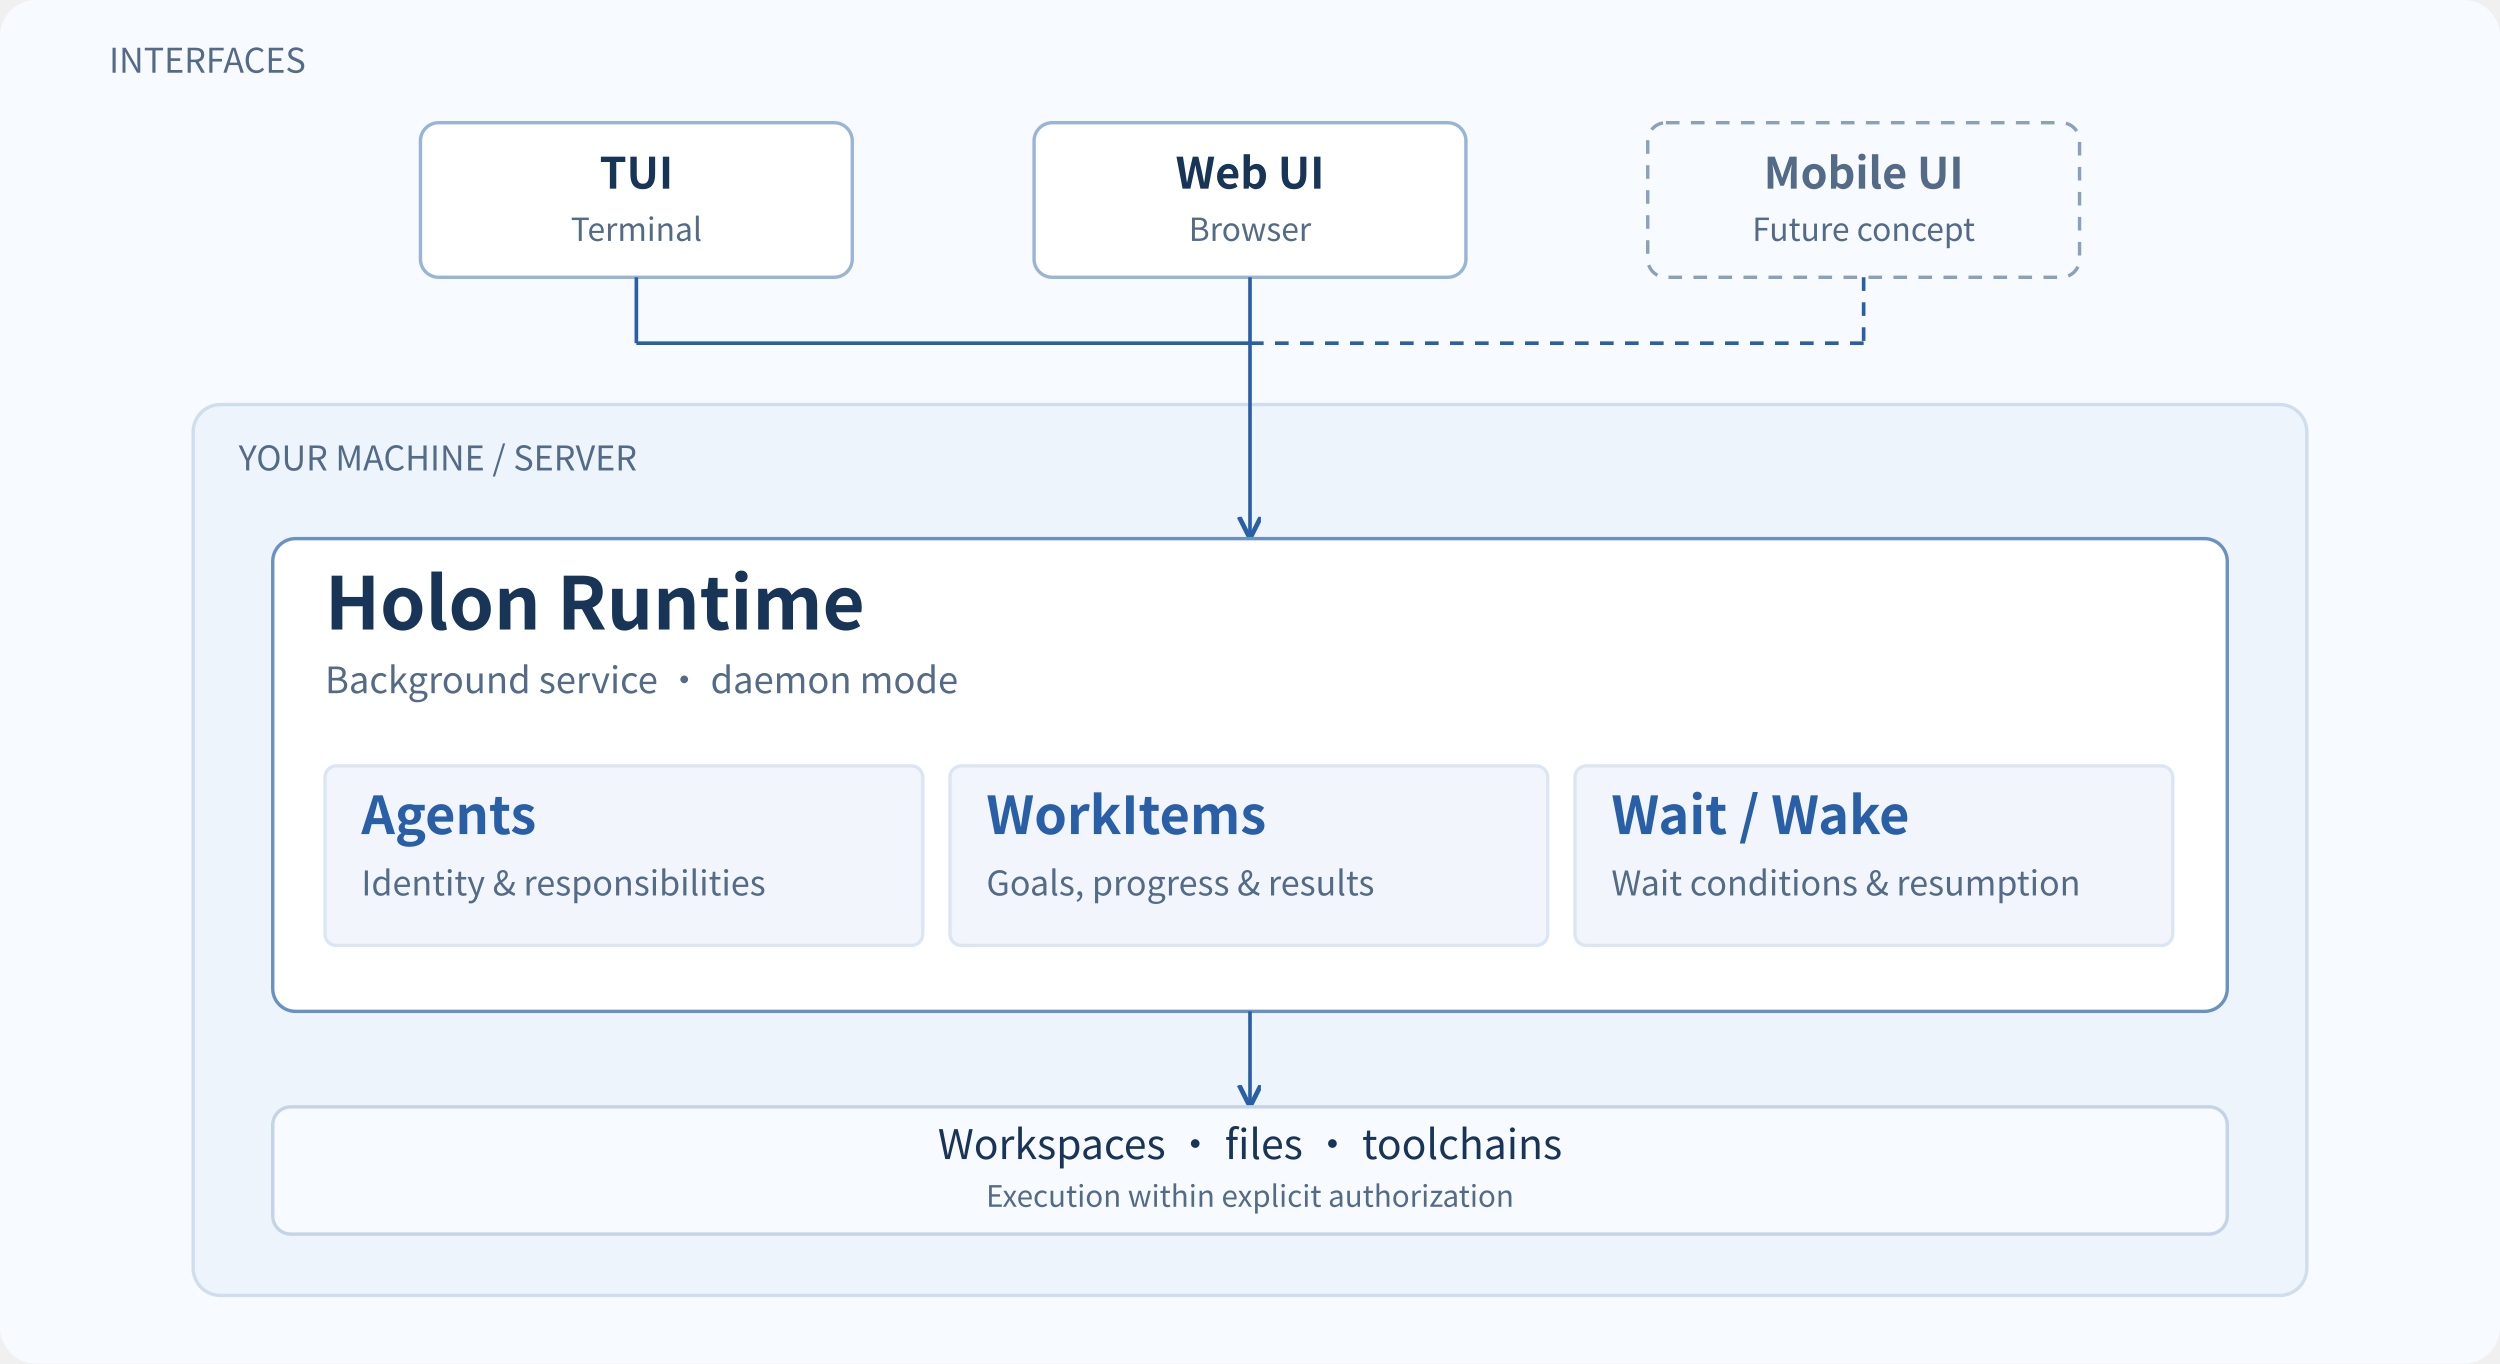
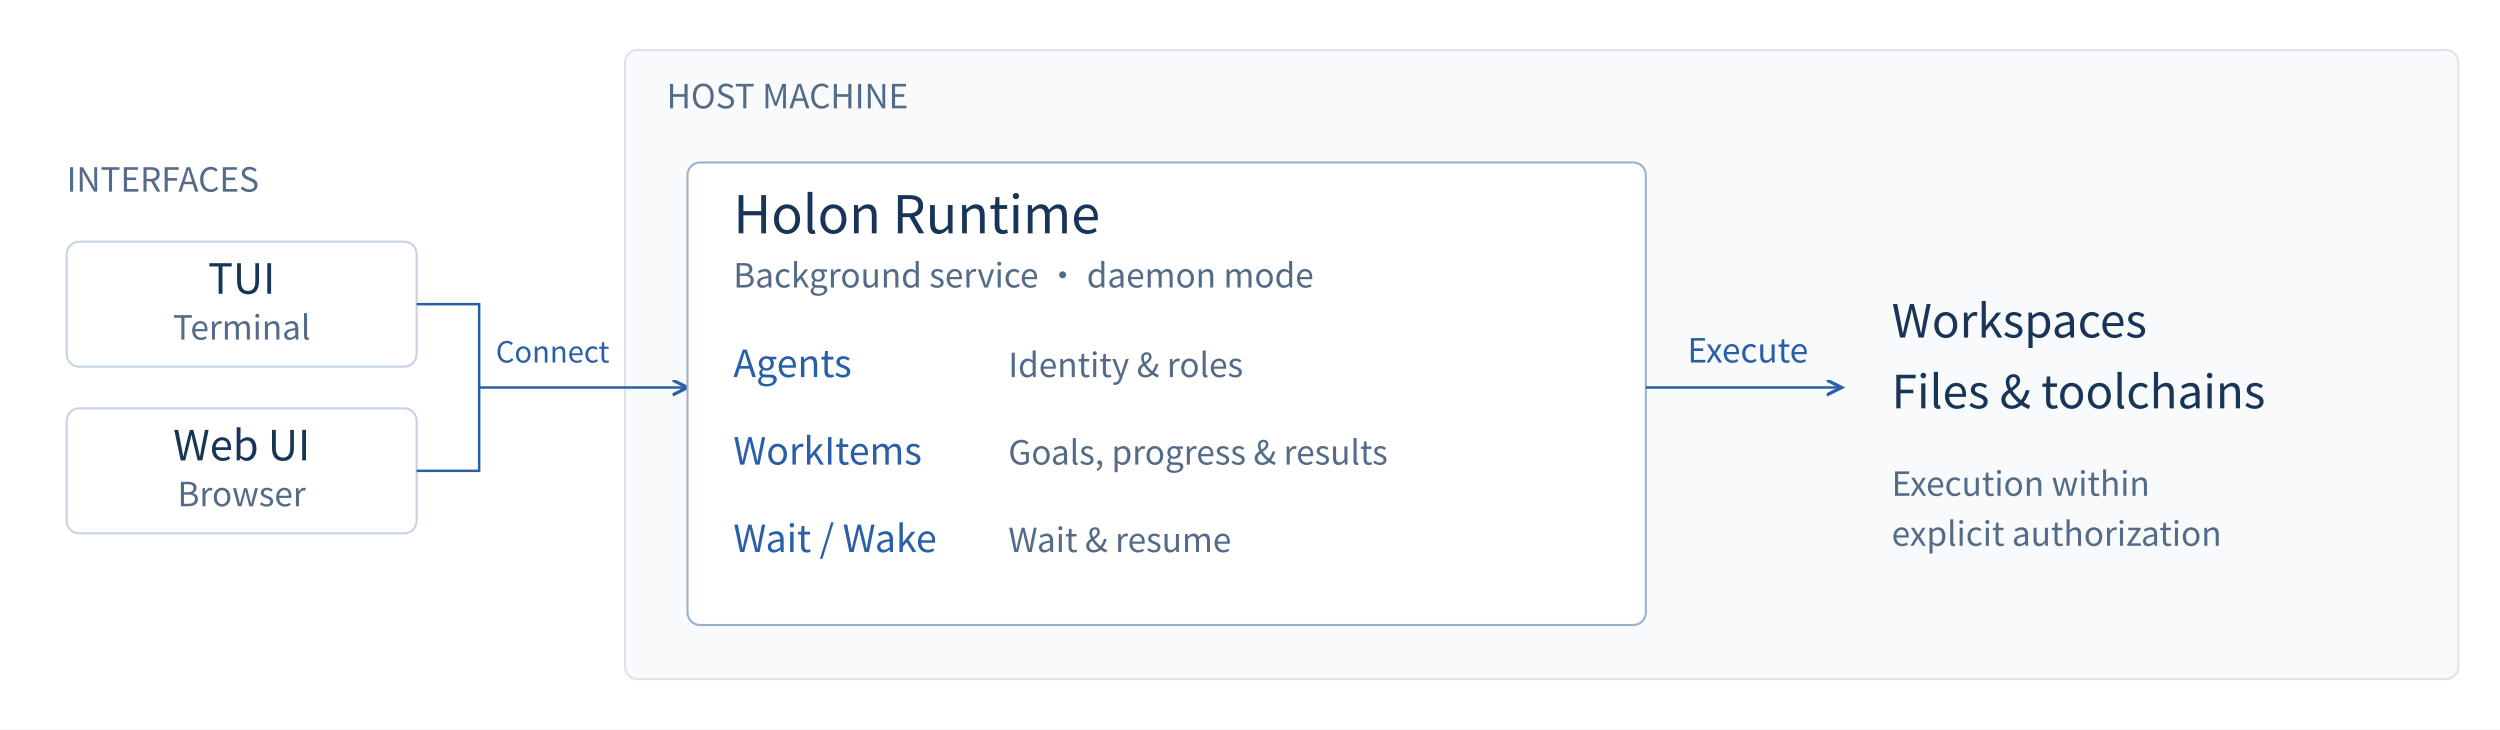
- <svg xmlns="http://www.w3.org/2000/svg" width="1100" height="600" viewBox="0 0 1100 600" role="img">
+ <svg xmlns="http://www.w3.org/2000/svg" width="1200" height="350" viewBox="0 0 1200 350" role="img">
  <defs>
    <marker id="arrow" markerWidth="8" markerHeight="8" refX="6" refY="3" orient="auto-start-reverse">
      <path d="M0 0L6 3L0 6" fill="none" stroke="#285fa7" stroke-width="1.3" />
    </marker>
  </defs>
-   <rect width="1100" height="600" rx="16" fill="#f7faff" />
+   <rect width="1200" height="350" fill="#fff" />
  <g font-family="Noto Sans CJK SC, sans-serif">
-     <text x="48" y="32" font-size="15" fill="#536b87" font-weight="500" text-anchor="start">INTERFACES</text>
-     <rect x="185" y="54" width="190" height="68" rx="8" fill="#fff" stroke="#99b5d6" stroke-width="1.5" />
-     <text x="280.0" y="83" font-size="19" fill="#183457" font-weight="600" text-anchor="middle">TUI</text>
-     <text x="280.0" y="106" font-size="14" fill="#536b87" font-weight="400" text-anchor="middle">Terminal</text>
-     <path d="M280.0 122V151" fill="none" stroke="#285fa7" stroke-width="1.6" />
-     <rect x="455" y="54" width="190" height="68" rx="8" fill="#fff" stroke="#99b5d6" stroke-width="1.5" />
-     <text x="550.0" y="83" font-size="19" fill="#183457" font-weight="600" text-anchor="middle">Web UI</text>
-     <text x="550.0" y="106" font-size="14" fill="#536b87" font-weight="400" text-anchor="middle">Browser</text>
-     <path d="M550.0 122V151" fill="none" stroke="#285fa7" stroke-width="1.6" />
-     <rect x="725" y="54" width="190" height="68" rx="8" fill="#f7faff" stroke="#8ca1b9" stroke-width="1.5" stroke-dasharray="6 5" />
-     <text x="820.0" y="83" font-size="19" fill="#536b87" font-weight="600" text-anchor="middle">Mobile UI</text>
-     <text x="820.0" y="106" font-size="14" fill="#536b87" font-weight="400" text-anchor="middle">Future concept</text>
-     <path d="M820.0 122V151" fill="none" stroke="#285fa7" stroke-width="1.6" stroke-dasharray="6 5" />
-     <path d="M280.0 151H550.0" fill="none" stroke="#285fa7" stroke-width="1.6" />
-     <path d="M550.0 151H820.0" fill="none" stroke="#285fa7" stroke-width="1.6" stroke-dasharray="6 5" />
-     <rect x="85" y="178" width="930" height="392" rx="12" fill="#eef4fc" stroke="#d0dded" stroke-width="1.5" />
-     <text x="105" y="207" font-size="15" fill="#536b87" font-weight="400" text-anchor="start">YOUR MACHINE / SERVER</text>
-     <path d="M550.0 151V237" fill="none" stroke="#285fa7" stroke-width="1.6" marker-end="url(#arrow)" />
-     <rect x="120" y="237" width="860" height="208" rx="10" fill="#fff" stroke="#6992c3" stroke-width="1.5" />
-     <text x="143" y="277" font-size="32" fill="#183457" font-weight="700" text-anchor="start">Holon Runtime</text>
-     <text x="143" y="305" font-size="16" fill="#536b87" font-weight="400" text-anchor="start">Background service · daemon mode</text>
-     <rect x="143" y="337" width="263" height="79" rx="5" fill="#f2f6fc" stroke="#dce6f3" stroke-width="1.5" />
-     <text x="159" y="367" font-size="23" fill="#285fa7" font-weight="600" text-anchor="start">Agents</text>
-     <text x="159" y="394" font-size="15" fill="#536b87" font-weight="400" text-anchor="start">Identity &amp; responsibilities</text>
-     <rect x="418" y="337" width="263" height="79" rx="5" fill="#f2f6fc" stroke="#dce6f3" stroke-width="1.5" />
-     <text x="434" y="367" font-size="23" fill="#285fa7" font-weight="600" text-anchor="start">WorkItems</text>
-     <text x="434" y="394" font-size="15" fill="#536b87" font-weight="400" text-anchor="start">Goals, progress &amp; results</text>
-     <rect x="693" y="337" width="263" height="79" rx="5" fill="#f2f6fc" stroke="#dce6f3" stroke-width="1.5" />
-     <text x="709" y="367" font-size="23" fill="#285fa7" font-weight="600" text-anchor="start">Wait / Wake</text>
-     <text x="709" y="394" font-size="15" fill="#536b87" font-weight="400" text-anchor="start">Wait conditions &amp; resumption</text>
-     <path d="M550.0 445V487" fill="none" stroke="#285fa7" stroke-width="1.6" marker-end="url(#arrow)" />
-     <rect x="120" y="487" width="860" height="56" rx="8" fill="#f7faff" stroke="#c4d3e6" stroke-width="1.5" />
-     <text x="550.0" y="510" font-size="18" fill="#183457" font-weight="500" text-anchor="middle">Workspaces · files · toolchains</text>
-     <text x="550.0" y="531" font-size="13" fill="#536b87" font-weight="400" text-anchor="middle">Execution within explicit authorization</text>
+     <text x="32" y="92" font-size="16" fill="#536b87" font-weight="500" text-anchor="start">INTERFACES</text>
+     <rect x="32" y="116" width="168" height="60" rx="6" fill="#fff" stroke="#c4d3e6" stroke-width="1" />
+     <text x="116.0" y="141" font-size="20" fill="#183457" font-weight="500" text-anchor="middle">TUI</text>
+     <text x="116.0" y="163" font-size="16" fill="#536b87" font-weight="400" text-anchor="middle">Terminal</text>
+     <rect x="32" y="196" width="168" height="60" rx="6" fill="#fff" stroke="#c4d3e6" stroke-width="1" />
+     <text x="116.0" y="221" font-size="20" fill="#183457" font-weight="500" text-anchor="middle">Web UI</text>
+     <text x="116.0" y="243" font-size="16" fill="#536b87" font-weight="400" text-anchor="middle">Browser</text>
+     <rect x="300" y="24" width="880" height="302" rx="6" fill="#f8fafc" stroke="#dce3ec" stroke-width="1" />
+     <text x="320" y="52" font-size="16" fill="#536b87" font-weight="400" text-anchor="start">HOST MACHINE</text>
+     <path d="M200 146H230V226H200" fill="none" stroke="#285fa7" stroke-width="1.2" />
+     <path d="M230 186H330" fill="none" stroke="#285fa7" stroke-width="1.2" marker-end="url(#arrow)" />
+     <text x="238" y="174" font-size="14" fill="#285fa7" font-weight="400" text-anchor="start">Connect</text>
+     <rect x="330" y="78" width="460" height="222" rx="6" fill="#fff" stroke="#9ab1cd" stroke-width="1" />
+     <text x="352" y="112" font-size="25" fill="#183457" font-weight="500" text-anchor="start">Holon Runtime</text>
+     <text x="352" y="138" font-size="16" fill="#536b87" font-weight="400" text-anchor="start">Background service · daemon mode</text>
+     <text x="352" y="181" font-size="18" fill="#285fa7" font-weight="500" text-anchor="start">Agents</text>
+     <text x="484" y="181" font-size="16" fill="#536b87" font-weight="400" text-anchor="start">Identity &amp; roles</text>
+     <text x="352" y="223" font-size="18" fill="#285fa7" font-weight="500" text-anchor="start">WorkItems</text>
+     <text x="484" y="223" font-size="16" fill="#536b87" font-weight="400" text-anchor="start">Goals, progress &amp; results</text>
+     <text x="352" y="265" font-size="18" fill="#285fa7" font-weight="500" text-anchor="start">Wait / Wake</text>
+     <text x="484" y="265" font-size="16" fill="#536b87" font-weight="400" text-anchor="start">Wait &amp; resume</text>
+     <path d="M790 186H884" fill="none" stroke="#285fa7" stroke-width="1.2" marker-end="url(#arrow)" />
+     <text x="810" y="174" font-size="16" fill="#285fa7" font-weight="400" text-anchor="start">Execute</text>
+     <text x="908" y="162" font-size="22" fill="#183457" font-weight="500" text-anchor="start">Workspaces</text>
+     <text x="908" y="196" font-size="22" fill="#183457" font-weight="500" text-anchor="start">Files &amp; toolchains</text>
+     <text x="908" y="238" font-size="16" fill="#536b87" font-weight="400" text-anchor="start">Execution within</text>
+     <text x="908" y="262" font-size="16" fill="#536b87" font-weight="400" text-anchor="start">explicit authorization</text>
  </g>
</svg>
